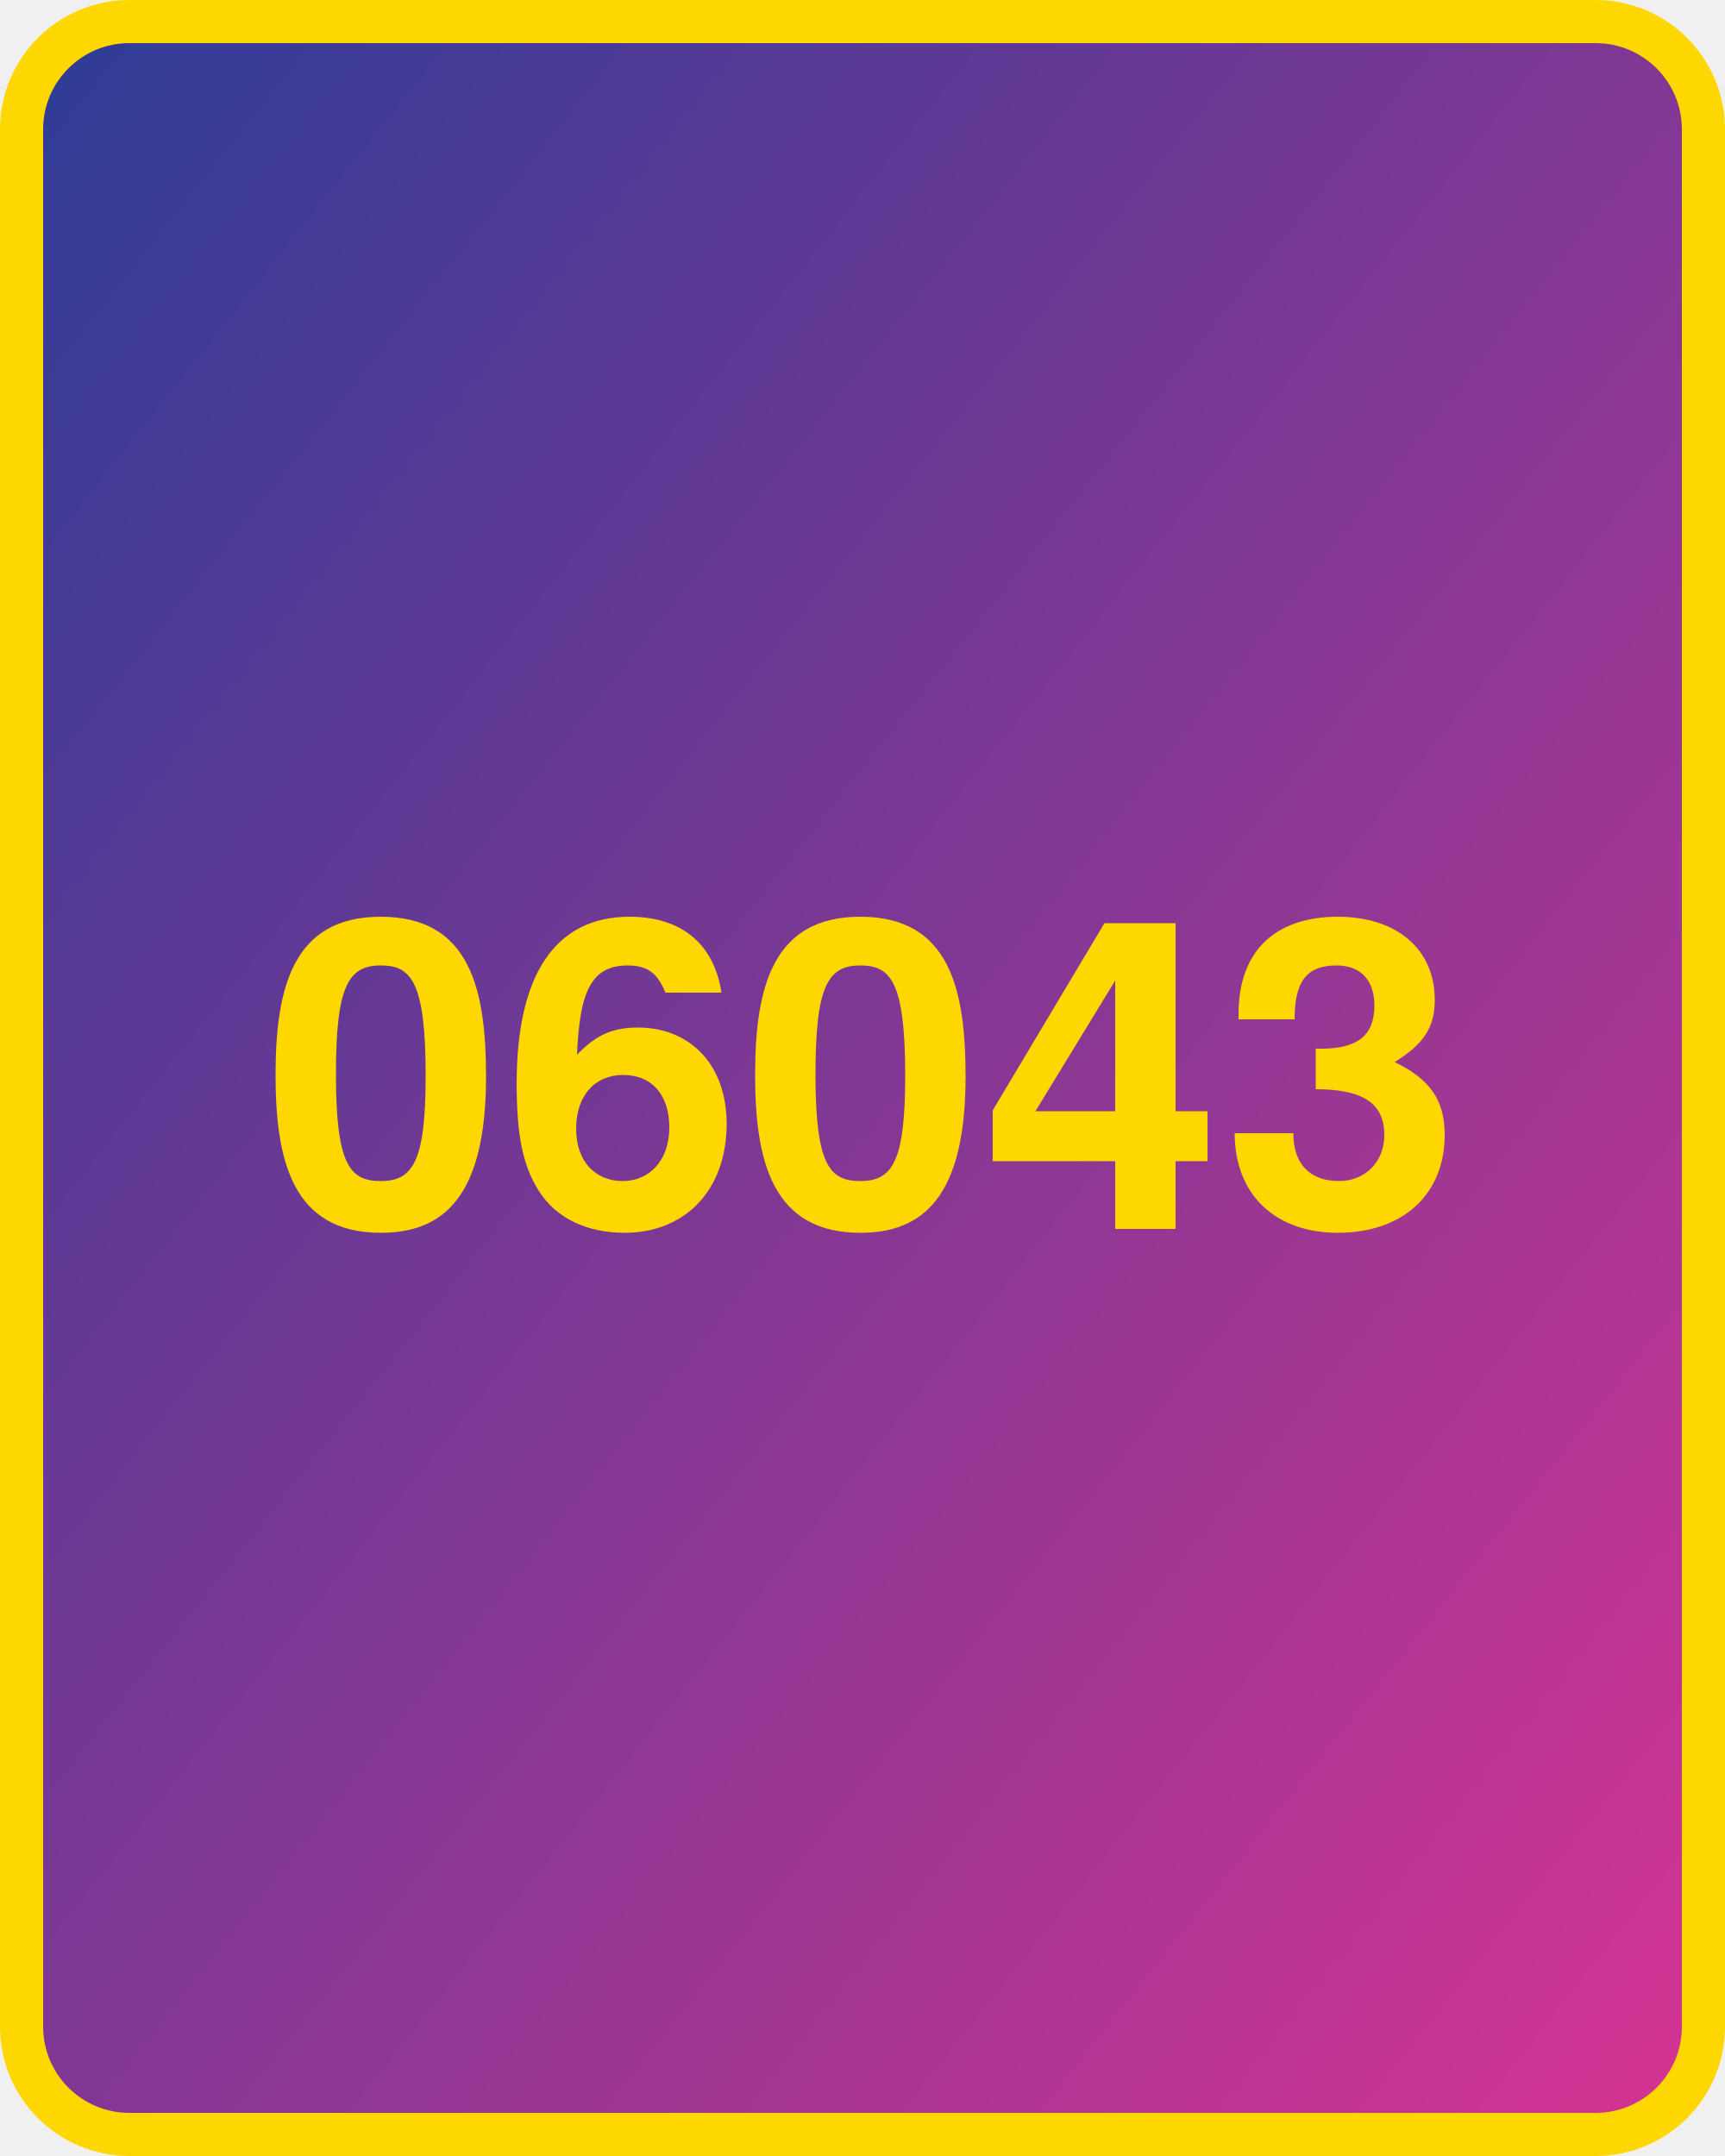
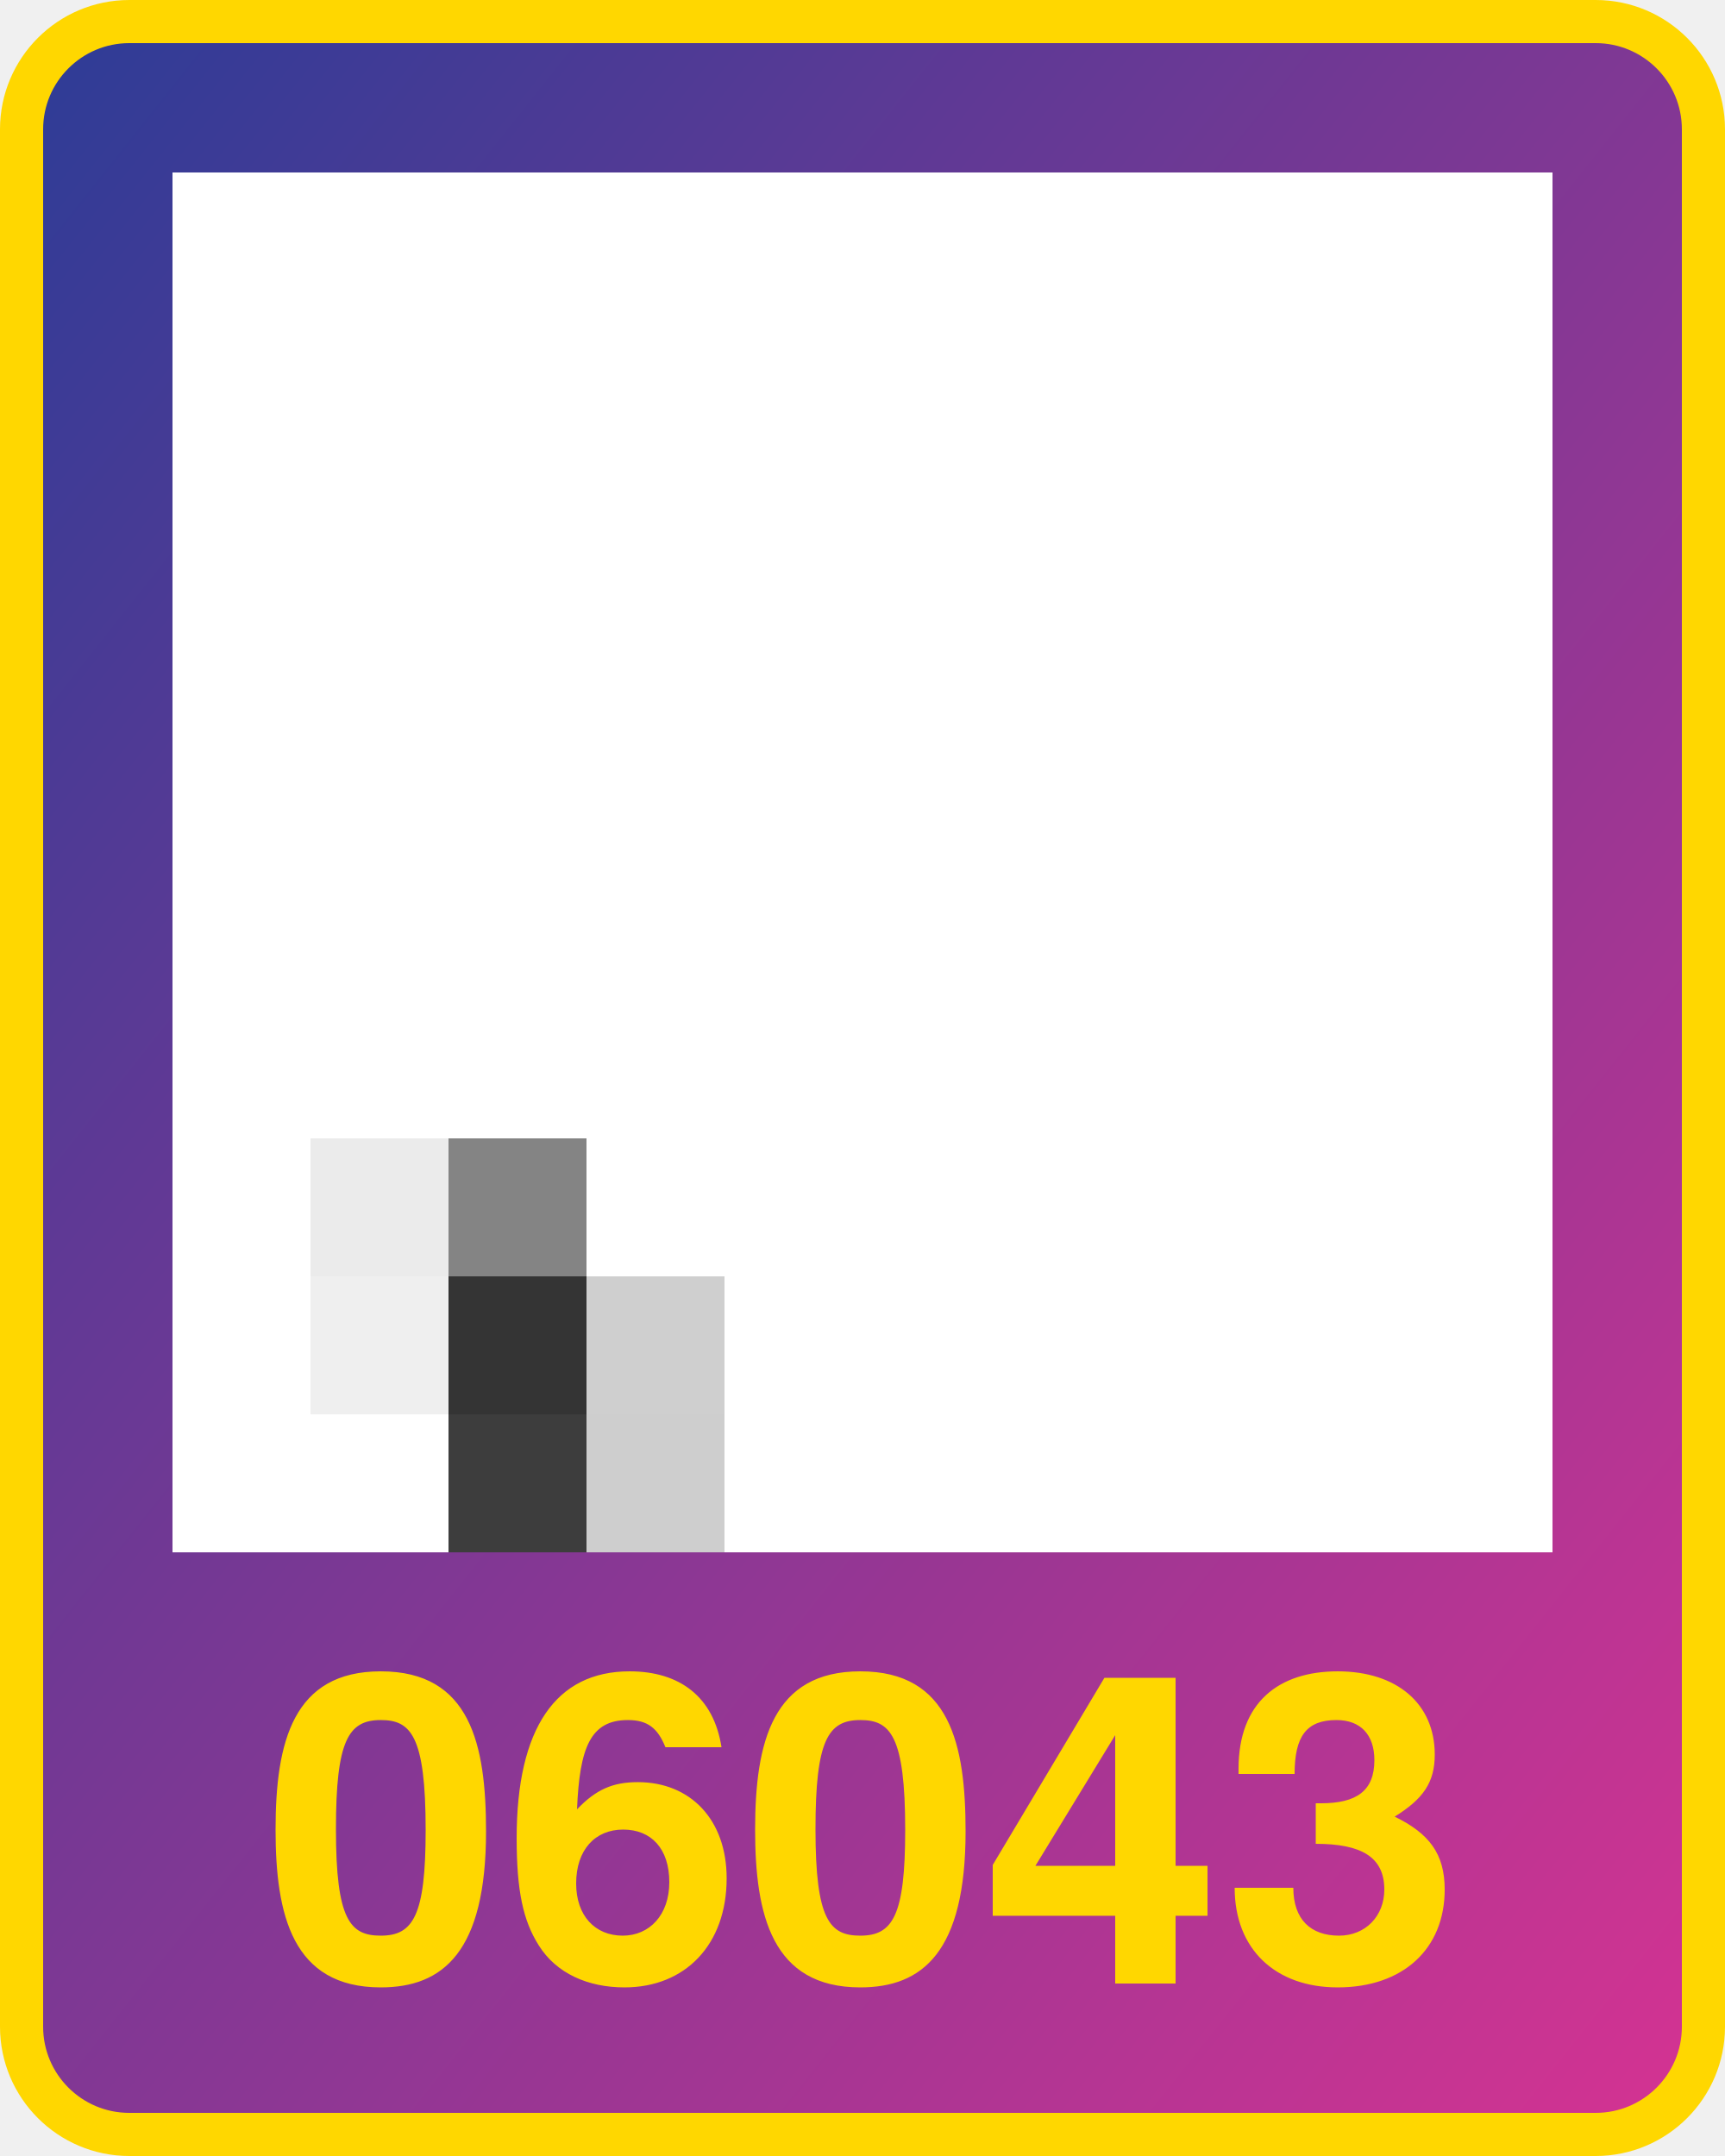
<svg xmlns="http://www.w3.org/2000/svg" width="800" height="1000">
  <defs>
    <linearGradient id="g" x1="0" x2="1" y1="0" y2="1">
      <stop offset="0%" stop-color="#2d3c96" />
      <stop offset="100%" stop-color="#d53392" />
    </linearGradient>
  </defs>
  <rect x="10" y="10" width="780" height="980" fill="url(#g)" rx="50" ry="50" stroke="gold" stroke-width="20" />
-   <text x="400" y="570" width="780" text-anchor="middle" style="font:bold 200px 'Helvetica Neue';fill:gold">06043</text>
+   <text x="400" y="920" width="780" text-anchor="middle" style="font:bold 200px 'Helvetica Neue';fill:gold">06043</text>
+   <g transform="translate(80 80) scale(64)">
+     <rect x="0" y="0" width="1" height="1" fill="#ffffff" />
+     <rect x="0" y="1" width="1" height="1" fill="#ffffff" />
+     <rect x="0" y="2" width="1" height="1" fill="#ffffff" />
+     <rect x="0" y="3" width="1" height="1" fill="#ffffff" />
+     <rect x="0" y="4" width="1" height="1" fill="#ffffff" />
+     <rect x="0" y="5" width="1" height="1" fill="#ffffff" />
+     <rect x="0" y="6" width="1" height="1" fill="#ffffff" />
+     <rect x="0" y="7" width="1" height="1" fill="#ffffff" />
+     <rect x="0" y="8" width="1" height="1" fill="#ffffff" />
+     <rect x="0" y="9" width="1" height="1" fill="#ffffff" />
+     <rect x="1" y="0" width="1" height="1" fill="#ffffff" />
+     <rect x="1" y="1" width="1" height="1" fill="#ffffff" />
+     <rect x="1" y="2" width="1" height="1" fill="#ffffff" />
+     <rect x="1" y="3" width="1" height="1" fill="#ffffff" />
+     <rect x="1" y="4" width="1" height="1" fill="#ffffff" />
+     <rect x="1" y="5" width="1" height="1" fill="#ffffff" />
+     <rect x="1" y="6" width="1" height="1" fill="#ffffff" />
+     <rect x="1" y="7" width="1" height="1" fill="#ebebeb" />
+     <rect x="1" y="8" width="1" height="1" fill="#efefef" />
+     <rect x="1" y="9" width="1" height="1" fill="#ffffff" />
+     <rect x="2" y="0" width="1" height="1" fill="#ffffff" />
+     <rect x="2" y="1" width="1" height="1" fill="#ffffff" />
+     <rect x="2" y="2" width="1" height="1" fill="#ffffff" />
+     <rect x="2" y="3" width="1" height="1" fill="#ffffff" />
+     <rect x="2" y="4" width="1" height="1" fill="#ffffff" />
+     <rect x="2" y="5" width="1" height="1" fill="#ffffff" />
+     <rect x="2" y="6" width="1" height="1" fill="#ffffff" />
+     <rect x="2" y="7" width="1" height="1" fill="#848484" />
+     <rect x="2" y="8" width="1" height="1" fill="#343434" />
+     <rect x="2" y="9" width="1" height="1" fill="#3d3d3d" />
+     <rect x="3" y="0" width="1" height="1" fill="#ffffff" />
+     <rect x="3" y="1" width="1" height="1" fill="#ffffff" />
+     <rect x="3" y="2" width="1" height="1" fill="#ffffff" />
+     <rect x="3" y="3" width="1" height="1" fill="#ffffff" />
+     <rect x="3" y="4" width="1" height="1" fill="#ffffff" />
+     <rect x="3" y="5" width="1" height="1" fill="#ffffff" />
+     <rect x="3" y="6" width="1" height="1" fill="#ffffff" />
+     <rect x="3" y="7" width="1" height="1" fill="#ffffff" />
+     <rect x="3" y="8" width="1" height="1" fill="#cfcfcf" />
+     <rect x="3" y="9" width="1" height="1" fill="#cecece" />
+     <rect x="4" y="0" width="1" height="1" fill="#ffffff" />
+     <rect x="4" y="1" width="1" height="1" fill="#ffffff" />
+     <rect x="4" y="2" width="1" height="1" fill="#ffffff" />
+     <rect x="4" y="3" width="1" height="1" fill="#ffffff" />
+     <rect x="4" y="4" width="1" height="1" fill="#ffffff" />
+     <rect x="4" y="5" width="1" height="1" fill="#ffffff" />
+     <rect x="4" y="6" width="1" height="1" fill="#ffffff" />
+     <rect x="4" y="7" width="1" height="1" fill="#ffffff" />
+     <rect x="4" y="8" width="1" height="1" fill="#ffffff" />
+     <rect x="4" y="9" width="1" height="1" fill="#ffffff" />
+     <rect x="5" y="0" width="1" height="1" fill="#ffffff" />
+     <rect x="5" y="1" width="1" height="1" fill="#ffffff" />
+     <rect x="5" y="2" width="1" height="1" fill="#ffffff" />
+     <rect x="5" y="3" width="1" height="1" fill="#ffffff" />
+     <rect x="5" y="4" width="1" height="1" fill="#ffffff" />
+     <rect x="5" y="5" width="1" height="1" fill="#ffffff" />
+     <rect x="5" y="6" width="1" height="1" fill="#ffffff" />
+     <rect x="5" y="7" width="1" height="1" fill="#ffffff" />
+     <rect x="5" y="8" width="1" height="1" fill="#ffffff" />
+     <rect x="5" y="9" width="1" height="1" fill="#ffffff" />
+     <rect x="6" y="0" width="1" height="1" fill="#ffffff" />
+     <rect x="6" y="1" width="1" height="1" fill="#ffffff" />
+     <rect x="6" y="2" width="1" height="1" fill="#ffffff" />
+     <rect x="6" y="3" width="1" height="1" fill="#ffffff" />
+     <rect x="6" y="4" width="1" height="1" fill="#ffffff" />
+     <rect x="6" y="5" width="1" height="1" fill="#ffffff" />
+     <rect x="6" y="6" width="1" height="1" fill="#ffffff" />
+     <rect x="6" y="7" width="1" height="1" fill="#ffffff" />
+     <rect x="6" y="8" width="1" height="1" fill="#ffffff" />
+     <rect x="6" y="9" width="1" height="1" fill="#ffffff" />
+     <rect x="7" y="0" width="1" height="1" fill="#ffffff" />
+     <rect x="7" y="1" width="1" height="1" fill="#ffffff" />
+     <rect x="7" y="2" width="1" height="1" fill="#ffffff" />
+     <rect x="7" y="3" width="1" height="1" fill="#ffffff" />
+     <rect x="7" y="4" width="1" height="1" fill="#ffffff" />
+     <rect x="7" y="5" width="1" height="1" fill="#ffffff" />
+     <rect x="7" y="6" width="1" height="1" fill="#ffffff" />
+     <rect x="7" y="7" width="1" height="1" fill="#ffffff" />
+     <rect x="7" y="8" width="1" height="1" fill="#ffffff" />
+     <rect x="7" y="9" width="1" height="1" fill="#ffffff" />
+     <rect x="8" y="0" width="1" height="1" fill="#ffffff" />
+     <rect x="8" y="1" width="1" height="1" fill="#ffffff" />
+     <rect x="8" y="2" width="1" height="1" fill="#ffffff" />
+     <rect x="8" y="3" width="1" height="1" fill="#ffffff" />
+     <rect x="8" y="4" width="1" height="1" fill="#ffffff" />
+     <rect x="8" y="5" width="1" height="1" fill="#ffffff" />
+     <rect x="8" y="6" width="1" height="1" fill="#ffffff" />
+     <rect x="8" y="7" width="1" height="1" fill="#ffffff" />
+     <rect x="8" y="8" width="1" height="1" fill="#ffffff" />
+     <rect x="8" y="9" width="1" height="1" fill="#ffffff" />
+     <rect x="9" y="0" width="1" height="1" fill="#ffffff" />
+     <rect x="9" y="1" width="1" height="1" fill="#ffffff" />
+     <rect x="9" y="2" width="1" height="1" fill="#ffffff" />
+     <rect x="9" y="3" width="1" height="1" fill="#ffffff" />
+     <rect x="9" y="4" width="1" height="1" fill="#ffffff" />
+     <rect x="9" y="5" width="1" height="1" fill="#ffffff" />
+     <rect x="9" y="6" width="1" height="1" fill="#ffffff" />
+     <rect x="9" y="7" width="1" height="1" fill="#ffffff" />
+     <rect x="9" y="8" width="1" height="1" fill="#ffffff" />
+     <rect x="9" y="9" width="1" height="1" fill="#ffffff" />
+   </g>
</svg>
